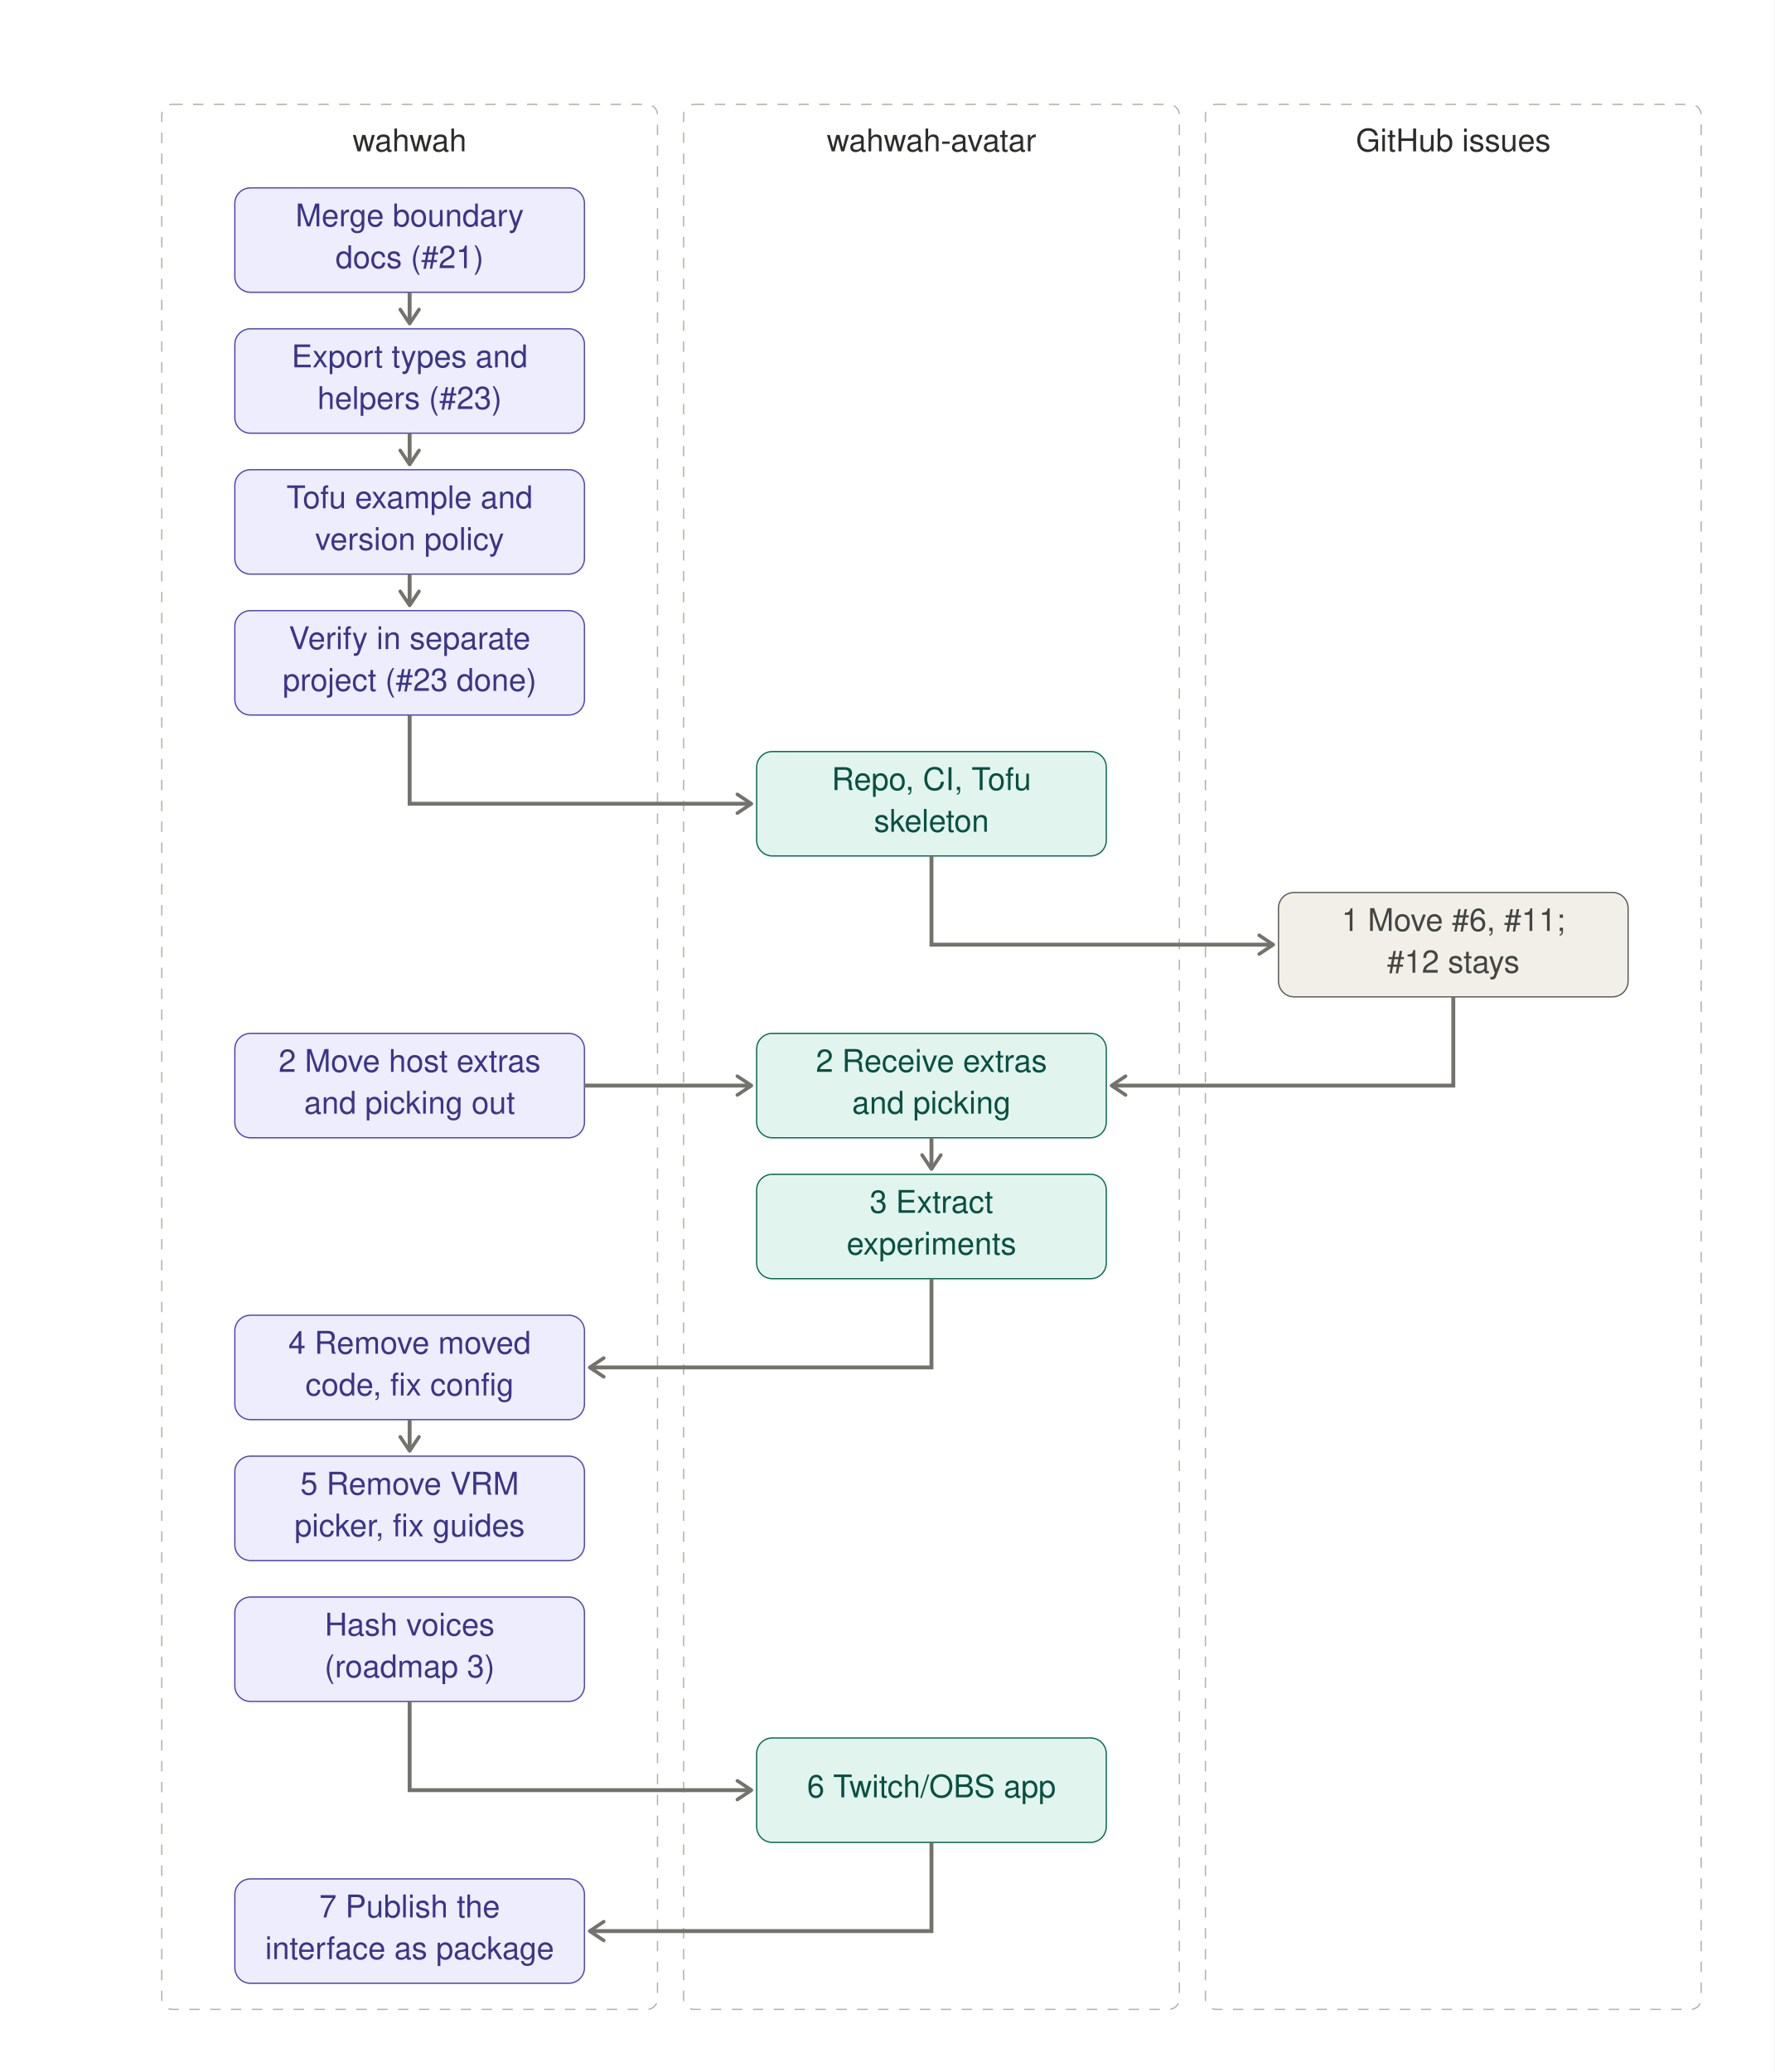
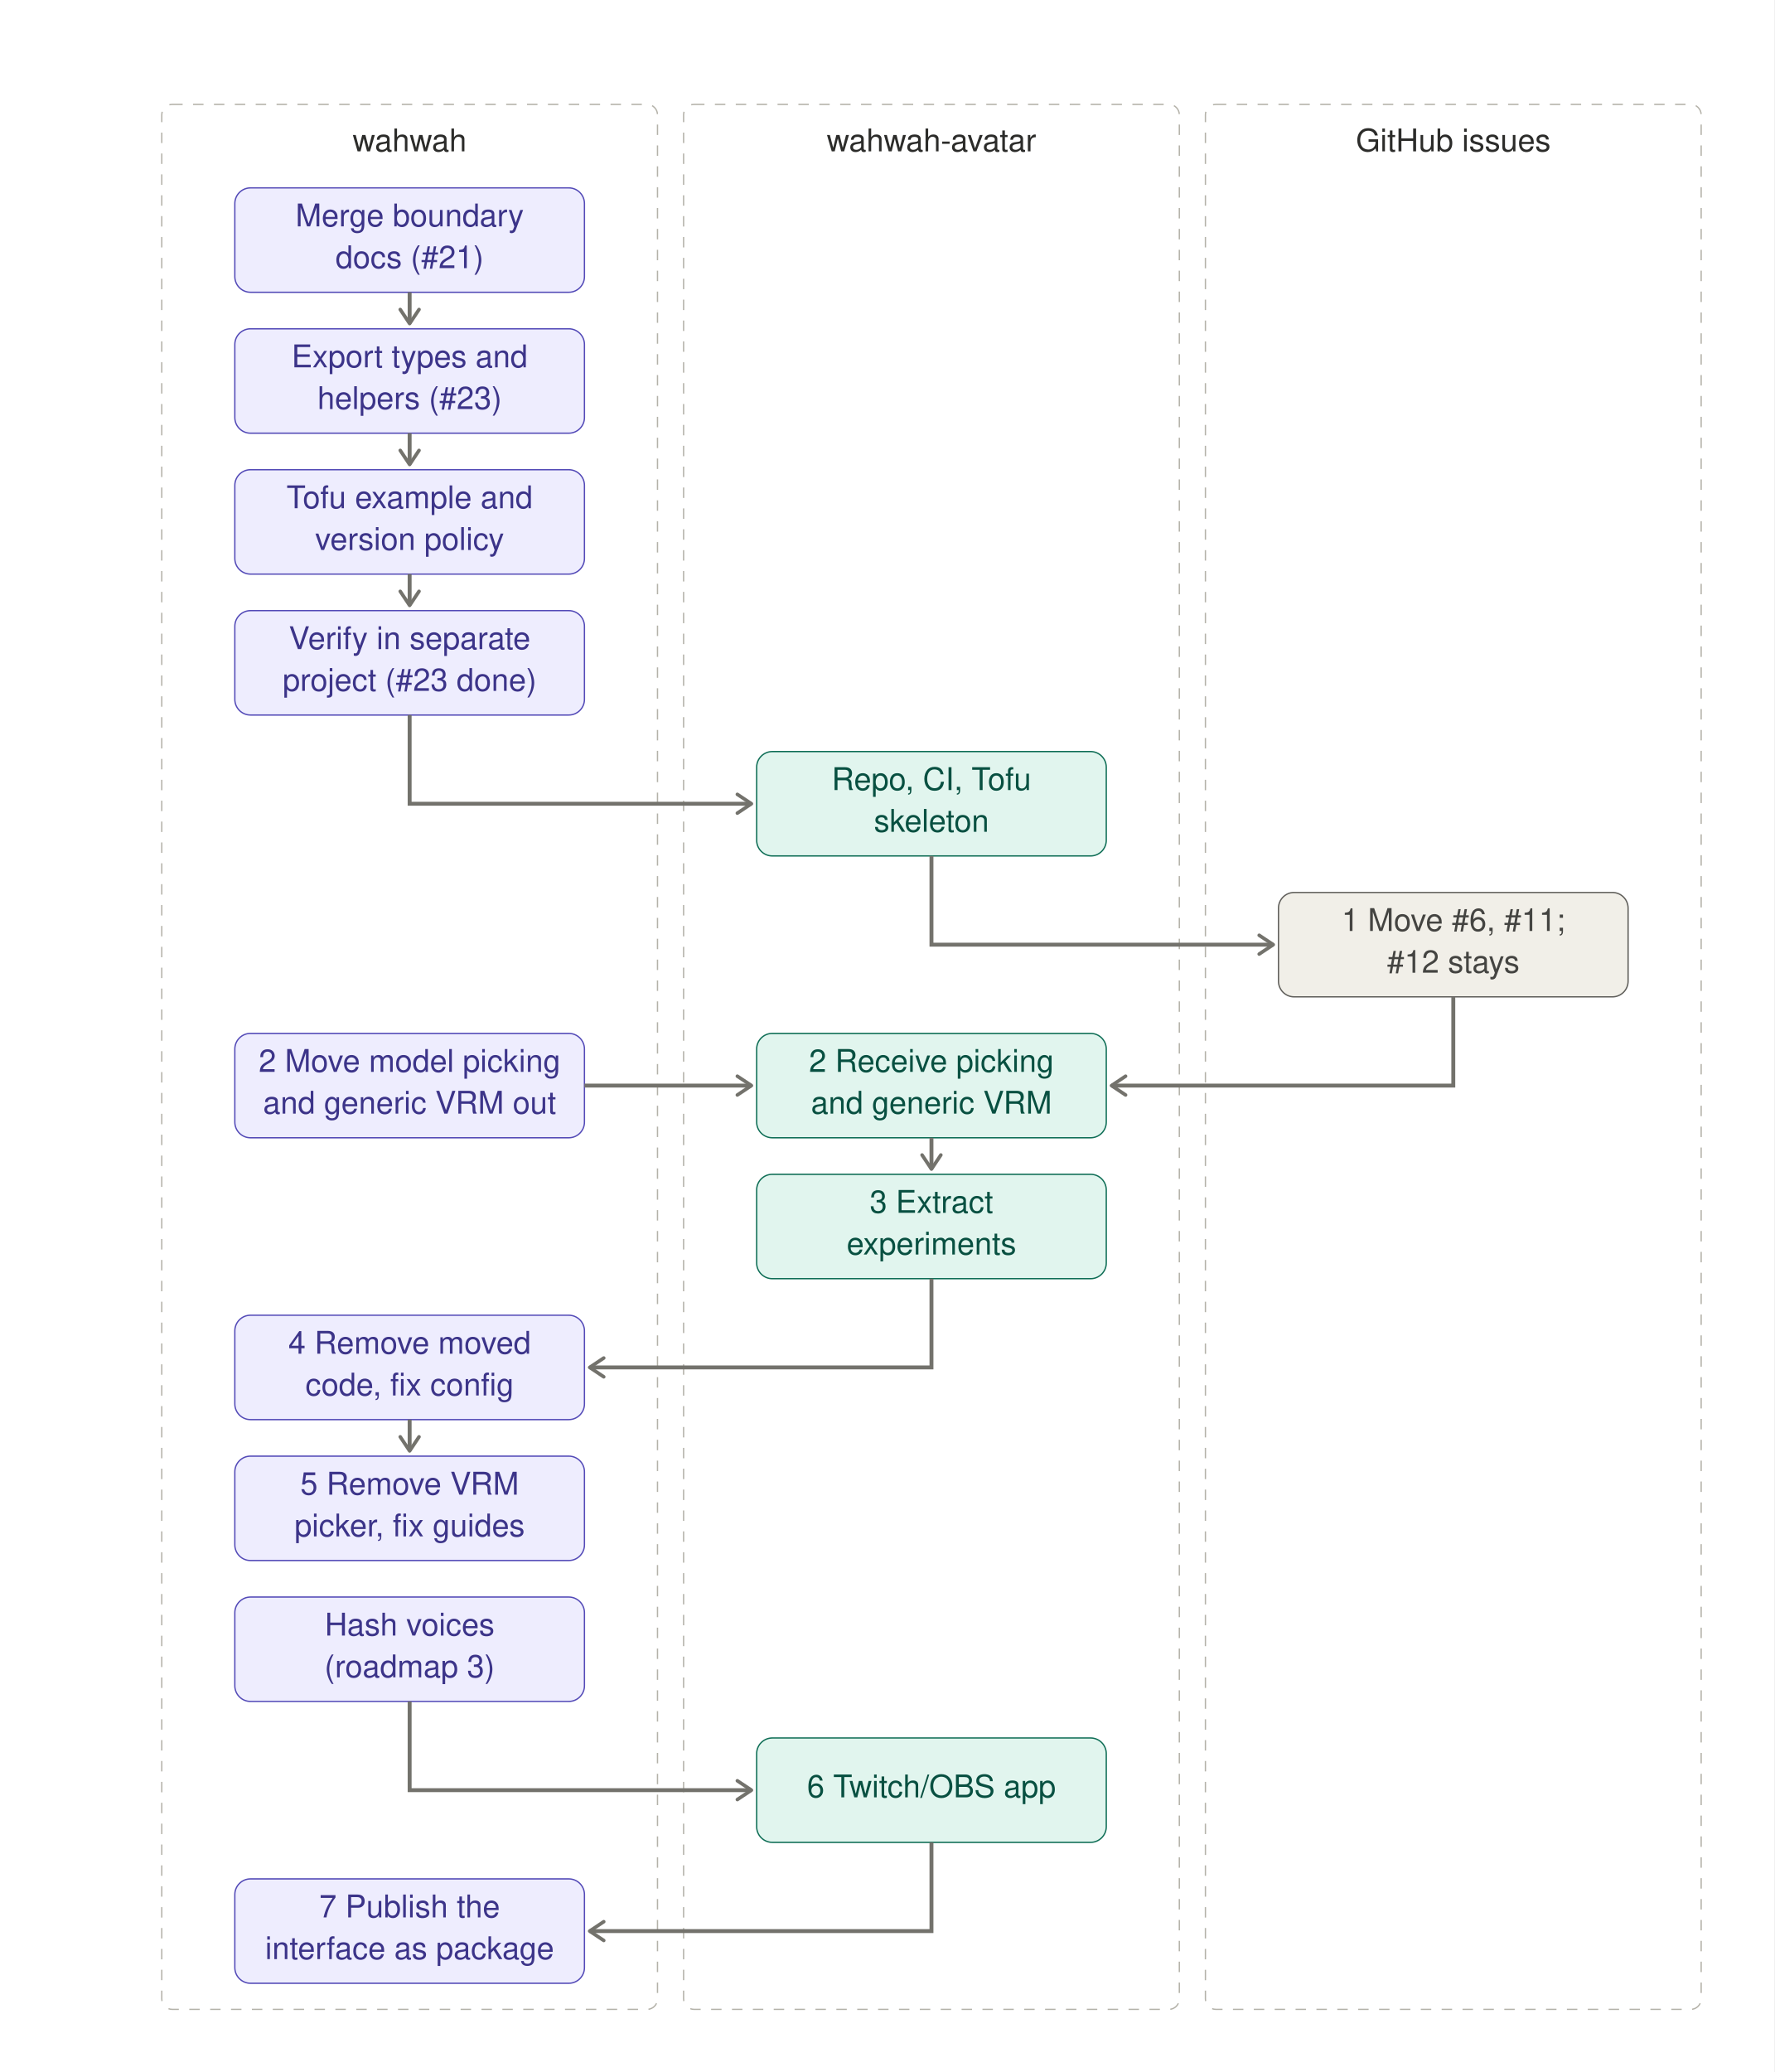
<svg xmlns="http://www.w3.org/2000/svg" width="680" height="794" viewBox="0 0 680 794" font-family="-apple-system, Segoe UI, Helvetica, Arial, sans-serif" font-size="12" role="img">
  <defs>
    <marker id="a" viewBox="0 0 10 10" refX="8" refY="5" markerWidth="6" markerHeight="6" orient="auto-start-reverse">
      <path d="M2 1L8 5L2 9" fill="none" stroke="#73726c" stroke-width="1.5" stroke-linecap="round" stroke-linejoin="round" />
    </marker>
  </defs>
  <rect width="680" height="794" fill="#ffffff" />
  <rect x="62" y="40" width="190" height="730" rx="4" fill="none" stroke="#B4B2A9" stroke-width="0.5" stroke-dasharray="4 4" />
  <rect x="262" y="40" width="190" height="730" rx="4" fill="none" stroke="#B4B2A9" stroke-width="0.5" stroke-dasharray="4 4" />
  <rect x="462" y="40" width="190" height="730" rx="4" fill="none" stroke="#B4B2A9" stroke-width="0.5" stroke-dasharray="4 4" />
  <text x="157" y="58" text-anchor="middle" font-weight="500" fill="#2C2C2A">wahwah</text>
  <text x="357" y="58" text-anchor="middle" font-weight="500" fill="#2C2C2A">wahwah-avatar</text>
  <text x="557" y="58" text-anchor="middle" font-weight="500" fill="#2C2C2A">GitHub issues</text>
  <rect x="90" y="72" width="134" height="40" rx="6" fill="#EEEDFE" stroke="#534AB7" stroke-width="0.5" />
  <text x="157" y="84.0" text-anchor="middle" dominant-baseline="central" fill="#3C3489">Merge boundary</text>
  <text x="157" y="100.0" text-anchor="middle" dominant-baseline="central" fill="#3C3489">docs (#21)</text>
  <rect x="90" y="126" width="134" height="40" rx="6" fill="#EEEDFE" stroke="#534AB7" stroke-width="0.5" />
  <text x="157" y="138.0" text-anchor="middle" dominant-baseline="central" fill="#3C3489">Export types and</text>
  <text x="157" y="154.0" text-anchor="middle" dominant-baseline="central" fill="#3C3489">helpers (#23)</text>
  <rect x="90" y="180" width="134" height="40" rx="6" fill="#EEEDFE" stroke="#534AB7" stroke-width="0.5" />
  <text x="157" y="192.0" text-anchor="middle" dominant-baseline="central" fill="#3C3489">Tofu example and</text>
  <text x="157" y="208.0" text-anchor="middle" dominant-baseline="central" fill="#3C3489">version policy</text>
  <rect x="90" y="234" width="134" height="40" rx="6" fill="#EEEDFE" stroke="#534AB7" stroke-width="0.5" />
  <text x="157" y="246.0" text-anchor="middle" dominant-baseline="central" fill="#3C3489">Verify in separate</text>
  <text x="157" y="262.0" text-anchor="middle" dominant-baseline="central" fill="#3C3489">project (#23 done)</text>
  <rect x="290" y="288" width="134" height="40" rx="6" fill="#E1F5EE" stroke="#0F6E56" stroke-width="0.5" />
  <text x="357" y="300.0" text-anchor="middle" dominant-baseline="central" fill="#085041">Repo, CI, Tofu</text>
  <text x="357" y="316.0" text-anchor="middle" dominant-baseline="central" fill="#085041">skeleton</text>
  <rect x="490" y="342" width="134" height="40" rx="6" fill="#F1EFE8" stroke="#5F5E5A" stroke-width="0.5" />
  <text x="557" y="354.0" text-anchor="middle" dominant-baseline="central" fill="#444441">1 Move #6, #11;</text>
  <text x="557" y="370.0" text-anchor="middle" dominant-baseline="central" fill="#444441">#12 stays</text>
  <rect x="90" y="396" width="134" height="40" rx="6" fill="#EEEDFE" stroke="#534AB7" stroke-width="0.5" />
-   <text x="157" y="408.0" text-anchor="middle" dominant-baseline="central" fill="#3C3489">2 Move host extras</text>
-   <text x="157" y="424.0" text-anchor="middle" dominant-baseline="central" fill="#3C3489">and picking out</text>
+   <text x="157" y="408.0" text-anchor="middle" dominant-baseline="central" fill="#3C3489">2 Move model picking</text>
+   <text x="157" y="424.0" text-anchor="middle" dominant-baseline="central" fill="#3C3489">and generic VRM out</text>
  <rect x="290" y="396" width="134" height="40" rx="6" fill="#E1F5EE" stroke="#0F6E56" stroke-width="0.5" />
-   <text x="357" y="408.0" text-anchor="middle" dominant-baseline="central" fill="#085041">2 Receive extras</text>
-   <text x="357" y="424.0" text-anchor="middle" dominant-baseline="central" fill="#085041">and picking</text>
+   <text x="357" y="408.0" text-anchor="middle" dominant-baseline="central" fill="#085041">2 Receive picking</text>
+   <text x="357" y="424.0" text-anchor="middle" dominant-baseline="central" fill="#085041">and generic VRM</text>
  <rect x="290" y="450" width="134" height="40" rx="6" fill="#E1F5EE" stroke="#0F6E56" stroke-width="0.5" />
  <text x="357" y="462.0" text-anchor="middle" dominant-baseline="central" fill="#085041">3 Extract</text>
  <text x="357" y="478.0" text-anchor="middle" dominant-baseline="central" fill="#085041">experiments</text>
  <rect x="90" y="504" width="134" height="40" rx="6" fill="#EEEDFE" stroke="#534AB7" stroke-width="0.5" />
  <text x="157" y="516.0" text-anchor="middle" dominant-baseline="central" fill="#3C3489">4 Remove moved</text>
  <text x="157" y="532.0" text-anchor="middle" dominant-baseline="central" fill="#3C3489">code, fix config</text>
  <rect x="90" y="558" width="134" height="40" rx="6" fill="#EEEDFE" stroke="#534AB7" stroke-width="0.5" />
  <text x="157" y="570.0" text-anchor="middle" dominant-baseline="central" fill="#3C3489">5 Remove VRM</text>
  <text x="157" y="586.0" text-anchor="middle" dominant-baseline="central" fill="#3C3489">picker, fix guides</text>
  <rect x="90" y="612" width="134" height="40" rx="6" fill="#EEEDFE" stroke="#534AB7" stroke-width="0.5" />
  <text x="157" y="624.0" text-anchor="middle" dominant-baseline="central" fill="#3C3489">Hash voices</text>
  <text x="157" y="640.0" text-anchor="middle" dominant-baseline="central" fill="#3C3489">(roadmap 3)</text>
  <rect x="290" y="666" width="134" height="40" rx="6" fill="#E1F5EE" stroke="#0F6E56" stroke-width="0.5" />
  <text x="357" y="686.0" text-anchor="middle" dominant-baseline="central" fill="#085041">6 Twitch/OBS app</text>
  <rect x="90" y="720" width="134" height="40" rx="6" fill="#EEEDFE" stroke="#534AB7" stroke-width="0.5" />
  <text x="157" y="732.0" text-anchor="middle" dominant-baseline="central" fill="#3C3489">7 Publish the</text>
  <text x="157" y="748.0" text-anchor="middle" dominant-baseline="central" fill="#3C3489">interface as package</text>
  <path d="M157 112 L157 124" fill="none" stroke="#73726c" stroke-width="1.5" marker-end="url(#a)" />
  <path d="M157 166 L157 178" fill="none" stroke="#73726c" stroke-width="1.5" marker-end="url(#a)" />
  <path d="M157 220 L157 232" fill="none" stroke="#73726c" stroke-width="1.5" marker-end="url(#a)" />
  <path d="M157 274 L157 308 L288 308" fill="none" stroke="#73726c" stroke-width="1.5" marker-end="url(#a)" />
  <path d="M357 328 L357 362 L488 362" fill="none" stroke="#73726c" stroke-width="1.5" marker-end="url(#a)" />
  <path d="M557 382 L557 416 L426 416" fill="none" stroke="#73726c" stroke-width="1.5" marker-end="url(#a)" />
  <path d="M224 416 L288 416" fill="none" stroke="#73726c" stroke-width="1.5" marker-end="url(#a)" />
  <path d="M357 436 L357 448" fill="none" stroke="#73726c" stroke-width="1.5" marker-end="url(#a)" />
  <path d="M357 490 L357 524 L226 524" fill="none" stroke="#73726c" stroke-width="1.5" marker-end="url(#a)" />
  <path d="M157 544 L157 556" fill="none" stroke="#73726c" stroke-width="1.5" marker-end="url(#a)" />
  <path d="M157 652 L157 686 L288 686" fill="none" stroke="#73726c" stroke-width="1.5" marker-end="url(#a)" />
  <path d="M357 706 L357 740 L226 740" fill="none" stroke="#73726c" stroke-width="1.5" marker-end="url(#a)" />
</svg>
